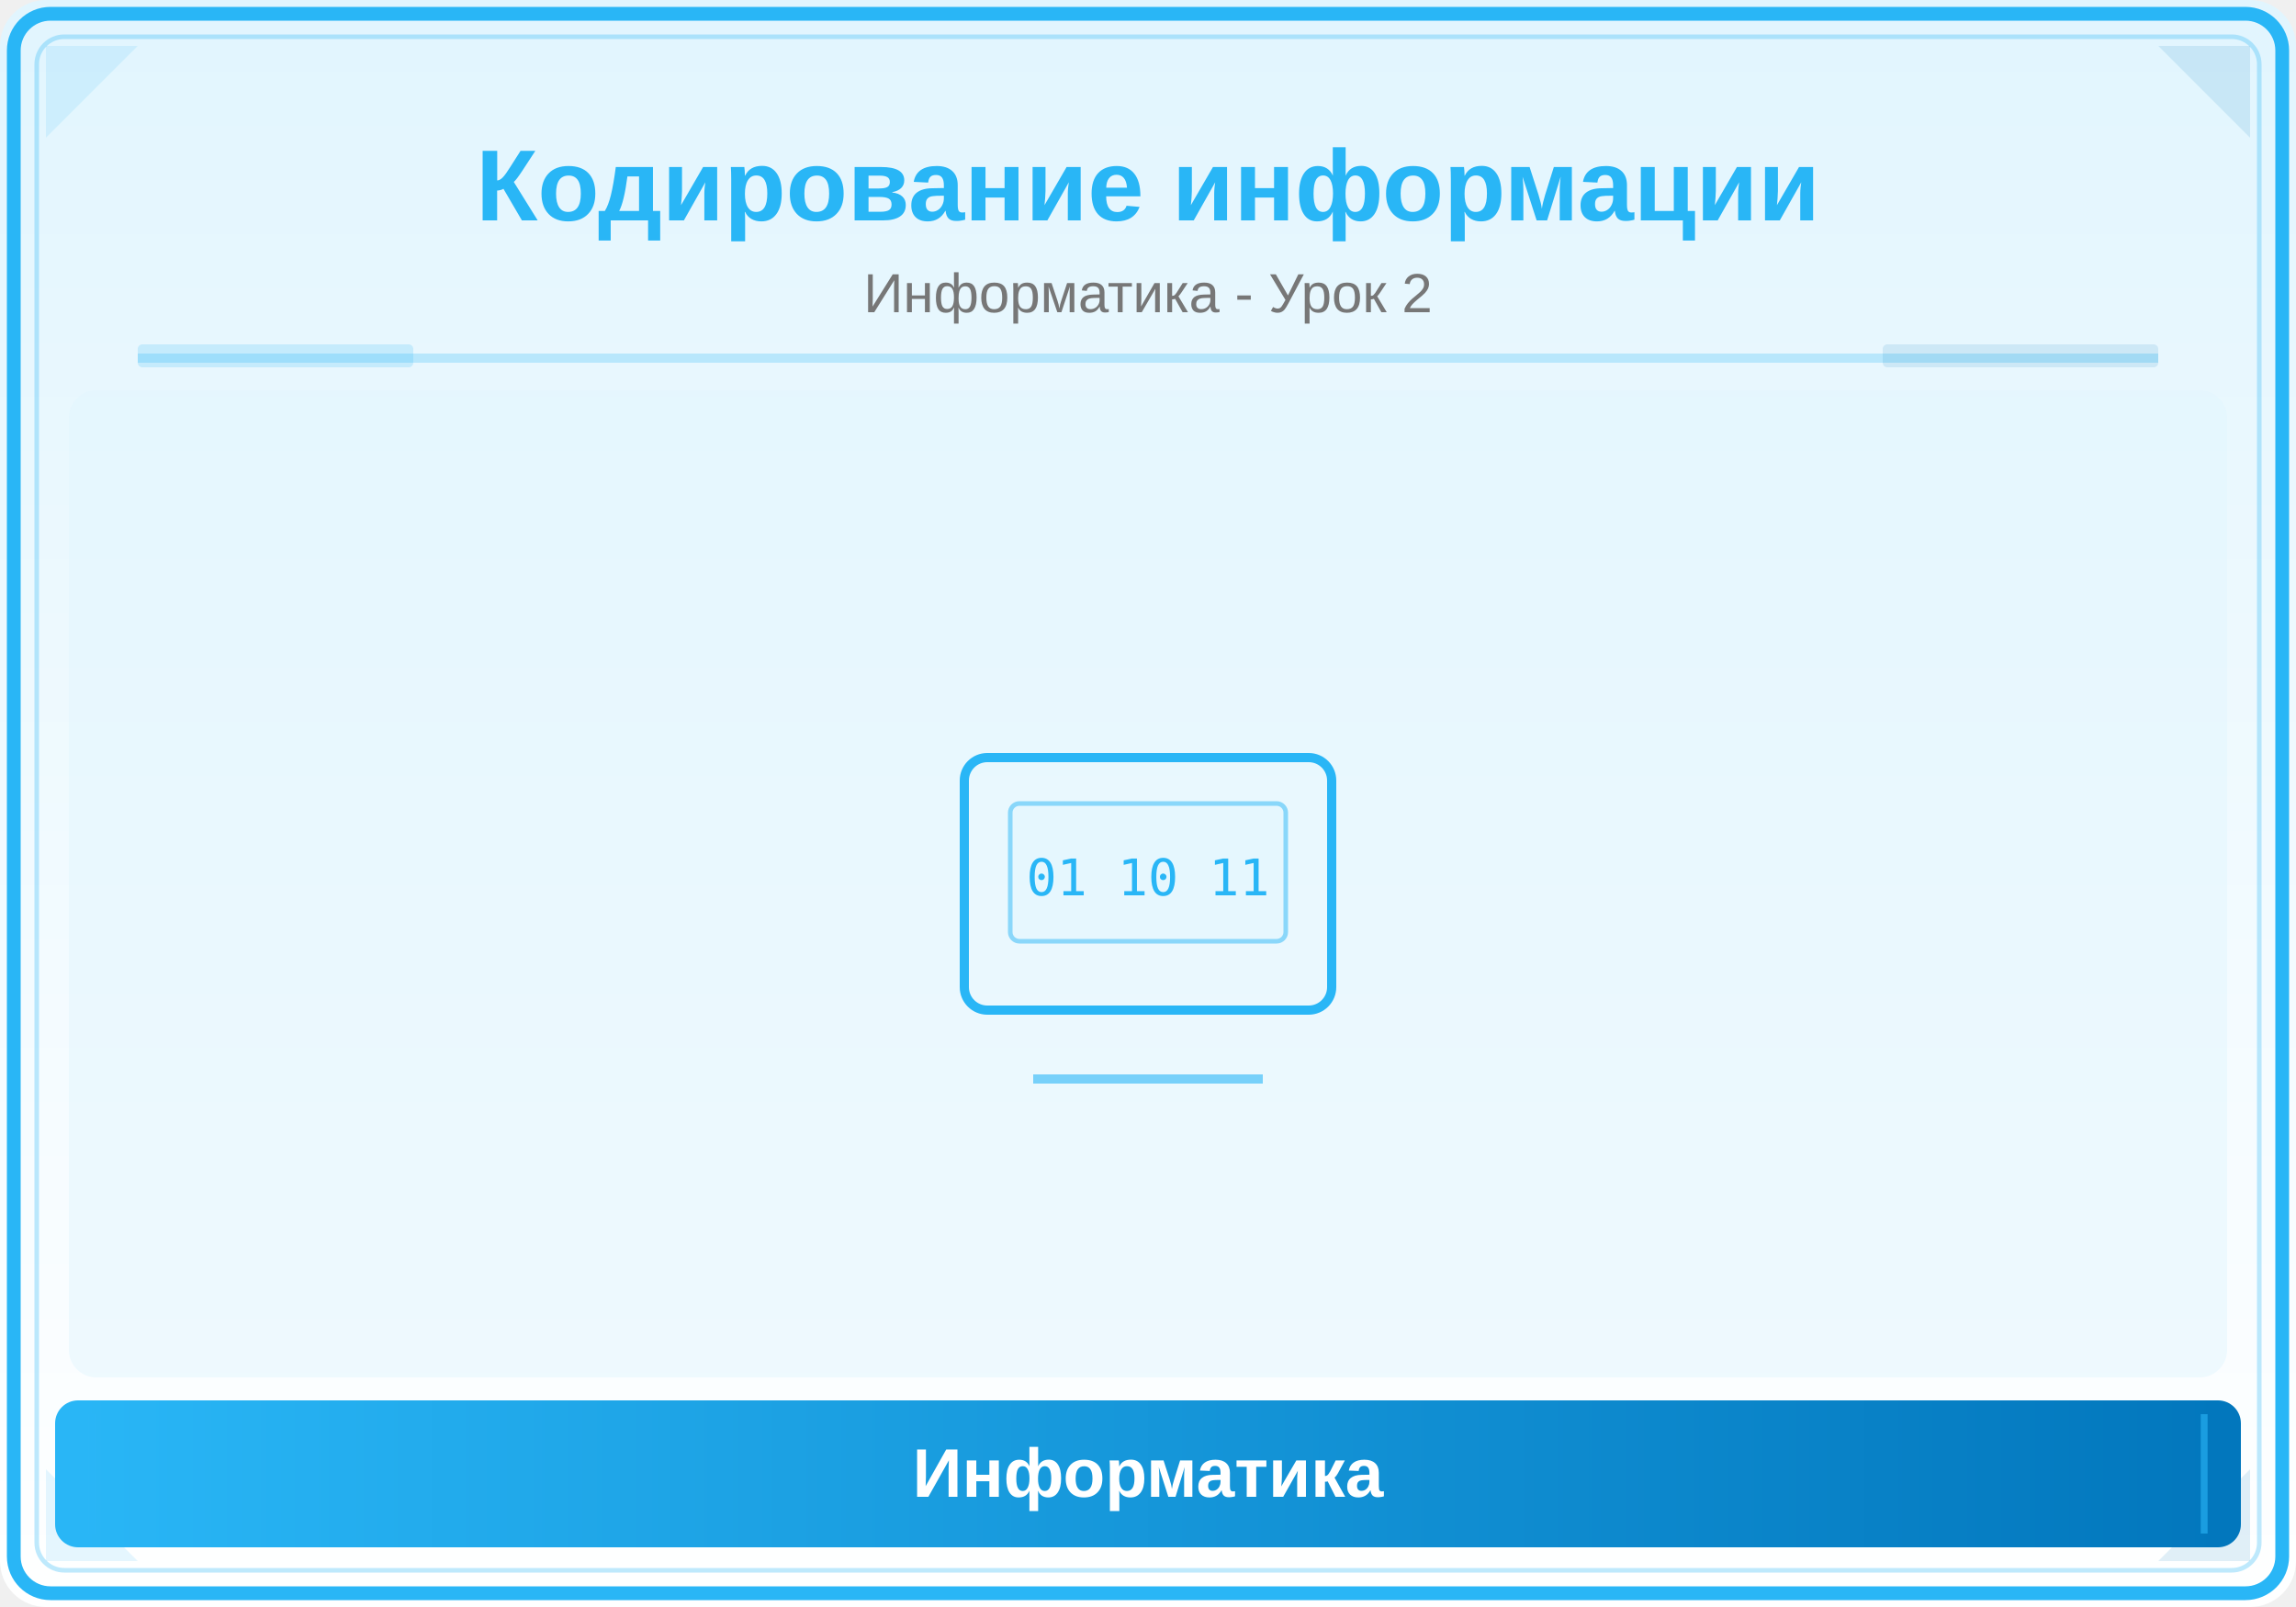
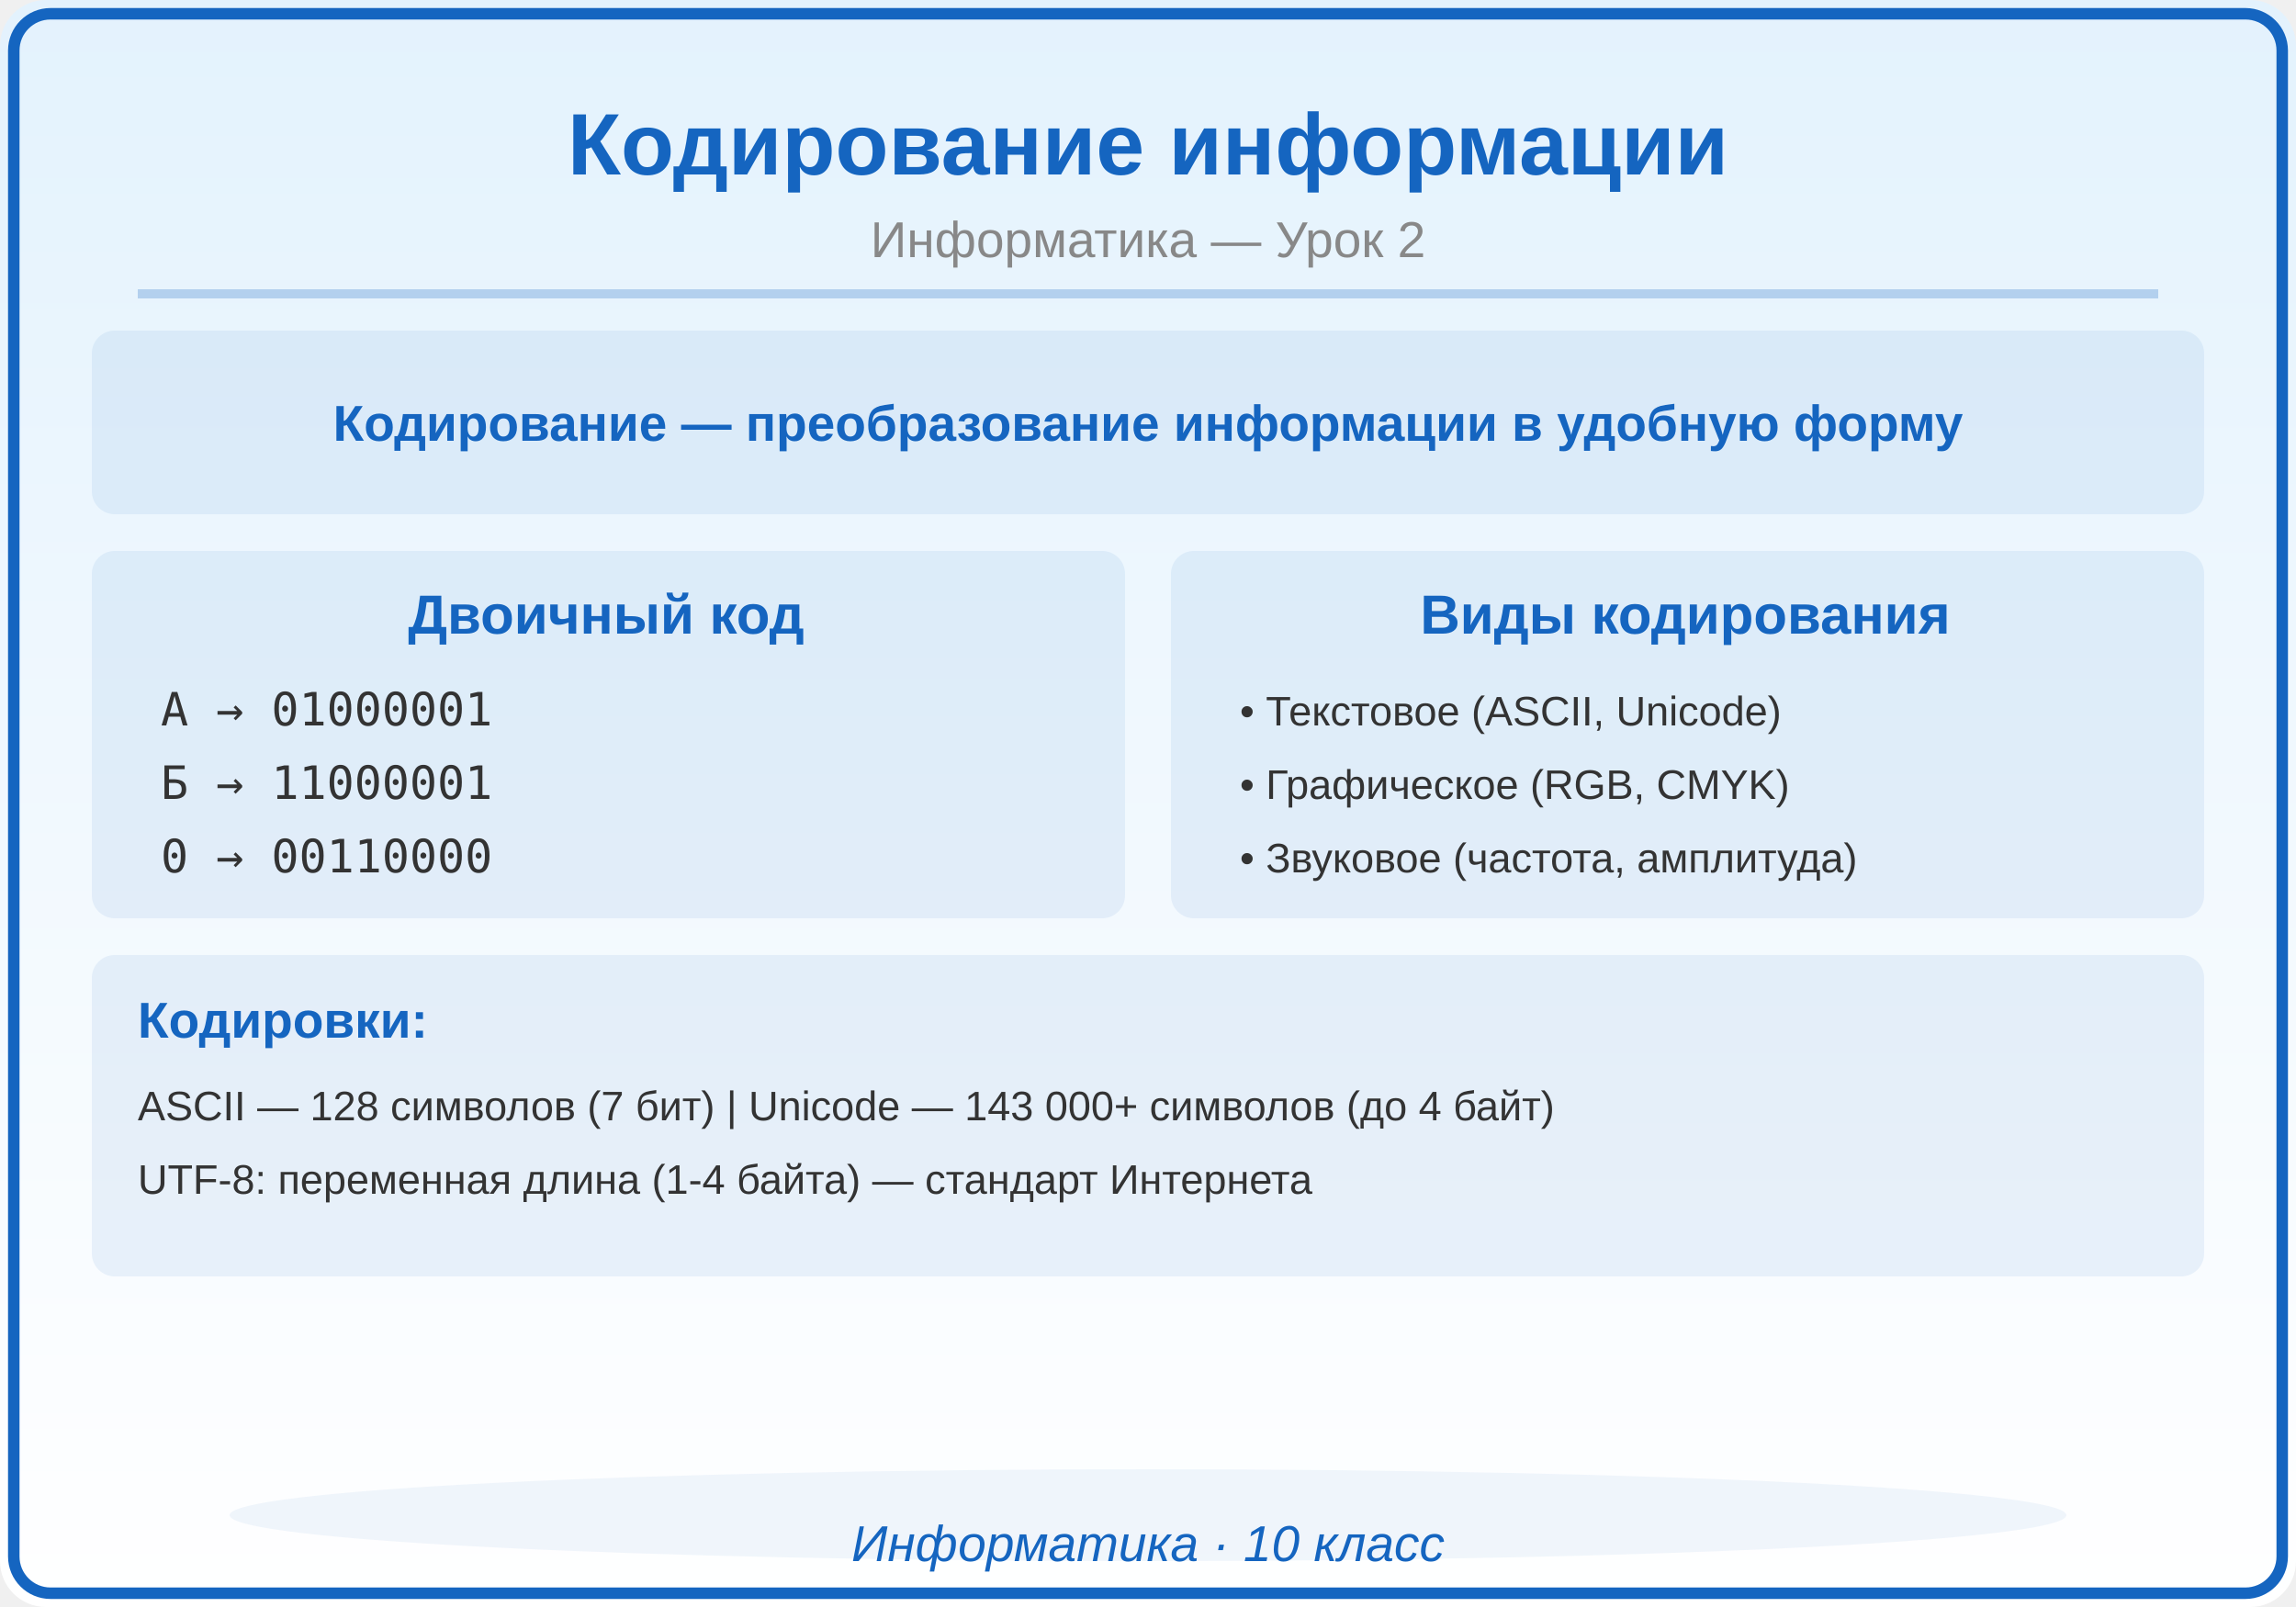
<svg xmlns="http://www.w3.org/2000/svg" viewBox="0 0 500 350">
  <defs>
    <linearGradient id="bg" x1="0" y1="0" x2="0" y2="1">
-       <stop offset="0%" stop-color="#E1F5FE" />
+       <stop offset="0%" stop-color="#E3F2FD" />
      <stop offset="100%" stop-color="#FFFFFF" />
-     </linearGradient>
-     <linearGradient id="panel" x1="0" y1="0" x2="1" y2="0">
-       <stop offset="0%" stop-color="#29B6F6" />
-       <stop offset="100%" stop-color="#0277BD" />
    </linearGradient>
  </defs>
  <rect width="500" height="350" fill="url(#bg)" rx="10" />
-   <rect x="3" y="3" width="494" height="344" rx="8" fill="none" stroke="#29B6F6" stroke-width="3" />
-   <rect x="8" y="8" width="484" height="334" rx="6" fill="none" stroke="#29B6F6" stroke-width="1" opacity="0.3" />
-   <polygon points="10,10 30,10 10,30" fill="#29B6F6" opacity="0.12" />
-   <polygon points="490,10 470,10 490,30" fill="#0277BD" opacity="0.12" />
-   <polygon points="10,340 30,340 10,320" fill="#29B6F6" opacity="0.12" />
-   <polygon points="490,340 470,340 490,320" fill="#0277BD" opacity="0.12" />
-   <text x="250" y="48" font-family="Arial,sans-serif" font-size="22" font-weight="bold" fill="#29B6F6" text-anchor="middle">Кодирование информации</text>
-   <text x="250" y="68" font-family="Arial,sans-serif" font-size="12" fill="#777" text-anchor="middle">Информатика - Урок 2</text>
-   <line x1="30" y1="78" x2="470" y2="78" stroke="#29B6F6" stroke-width="2" opacity="0.25" />
-   <rect x="30" y="75" width="60" height="5" fill="#29B6F6" opacity="0.18" rx="1" />
-   <rect x="410" y="75" width="60" height="5" fill="#0277BD" opacity="0.12" rx="1" />
-   <clipPath id="ill">
-     <rect x="15" y="85" width="470" height="215" rx="6" />
-   </clipPath>
-   <g clip-path="url(#ill)">
-     <rect x="15" y="85" width="470" height="215" fill="#E1F5FE" opacity="0.5" />
-     <rect x="210" y="165" width="80" height="55" rx="5" fill="none" stroke="#29B6F6" stroke-width="2" />
-     <rect x="220" y="175" width="60" height="30" rx="2" fill="#E1F5FE" stroke="#29B6F6" stroke-width="1" opacity="0.5" />
-     <text x="250" y="195" font-family="monospace" font-size="11" fill="#29B6F6" text-anchor="middle">01 10 11</text>
-     <line x1="225" y1="235" x2="275" y2="235" stroke="#29B6F6" stroke-width="2" opacity="0.6" />
-   </g>
-   <rect x="12" y="305" width="476" height="32" rx="5" fill="url(#panel)" />
-   <line x1="20" y1="308" x2="20" y2="334" stroke="#29B6F6" stroke-width="1.5" opacity="0.6" />
-   <line x1="480" y1="308" x2="480" y2="334" stroke="#29B6F6" stroke-width="1.5" opacity="0.6" />
-   <text x="250" y="326" font-family="Arial,sans-serif" font-size="15" text-anchor="middle" fill="white" font-weight="bold">Информатика</text>
+   <rect x="3" y="3" width="494" height="344" rx="8" fill="none" stroke="#1565C0" stroke-width="2.5" />
+   <text x="250" y="38" font-family="Arial,sans-serif" font-size="19" font-weight="bold" fill="#1565C0" text-anchor="middle">Кодирование информации</text>
+   <text x="250" y="56" font-family="Arial,sans-serif" font-size="11" fill="#888888" text-anchor="middle">Информатика — Урок 2</text>
+   <line x1="30" y1="64" x2="470" y2="64" stroke="#1565C0" stroke-width="2" opacity="0.25" />
+   <rect x="20" y="72" width="460" height="40" rx="5" fill="#1565C0" opacity="0.08" />
+   <text x="250" y="96" font-family="Arial,sans-serif" font-size="11" fill="#1565C0" text-anchor="middle" font-weight="bold">Кодирование — преобразование информации в удобную форму</text>
+   <rect x="20" y="120" width="225" height="80" rx="5" fill="#1565C0" opacity="0.08" />
+   <text x="132" y="138" font-family="Arial,sans-serif" font-size="12" fill="#1565C0" text-anchor="middle" font-weight="bold">Двоичный код</text>
+   <text x="35" y="158" font-family="monospace" font-size="10" fill="#333333" text-anchor="start" font-weight="normal">A → 01000001</text>
+   <text x="35" y="174" font-family="monospace" font-size="10" fill="#333333" text-anchor="start" font-weight="normal">Б → 11000001</text>
+   <text x="35" y="190" font-family="monospace" font-size="10" fill="#333333" text-anchor="start" font-weight="normal">0 → 00110000</text>
+   <rect x="255" y="120" width="225" height="80" rx="5" fill="#1565C0" opacity="0.08" />
+   <text x="367" y="138" font-family="Arial,sans-serif" font-size="12" fill="#1565C0" text-anchor="middle" font-weight="bold">Виды кодирования</text>
+   <text x="270" y="158" font-family="Arial,sans-serif" font-size="9" fill="#333333" text-anchor="start" font-weight="normal">• Текстовое (ASCII, Unicode)</text>
+   <text x="270" y="174" font-family="Arial,sans-serif" font-size="9" fill="#333333" text-anchor="start" font-weight="normal">• Графическое (RGB, CMYK)</text>
+   <text x="270" y="190" font-family="Arial,sans-serif" font-size="9" fill="#333333" text-anchor="start" font-weight="normal">• Звуковое (частота, амплитуда)</text>
+   <rect x="20" y="208" width="460" height="70" rx="5" fill="#1565C0" opacity="0.08" />
+   <text x="30" y="226" font-family="Arial,sans-serif" font-size="11" fill="#1565C0" text-anchor="start" font-weight="bold">Кодировки:</text>
+   <text x="30" y="244" font-family="Arial,sans-serif" font-size="9" fill="#333333" text-anchor="start" font-weight="normal">ASCII — 128 символов (7 бит) | Unicode — 143 000+ символов (до 4 байт)</text>
+   <text x="30" y="260" font-family="Arial,sans-serif" font-size="9" fill="#333333" text-anchor="start" font-weight="normal">UTF-8: переменная длина (1-4 байта) — стандарт Интернета</text>
+   <ellipse cx="250" cy="330" rx="200" ry="10" fill="#1565C0" opacity="0.06" />
+   <text x="250" y="340" font-family="Arial,sans-serif" font-size="11" fill="#1565C0" text-anchor="middle" font-style="italic">Информатика · 10 класс</text>
</svg>
